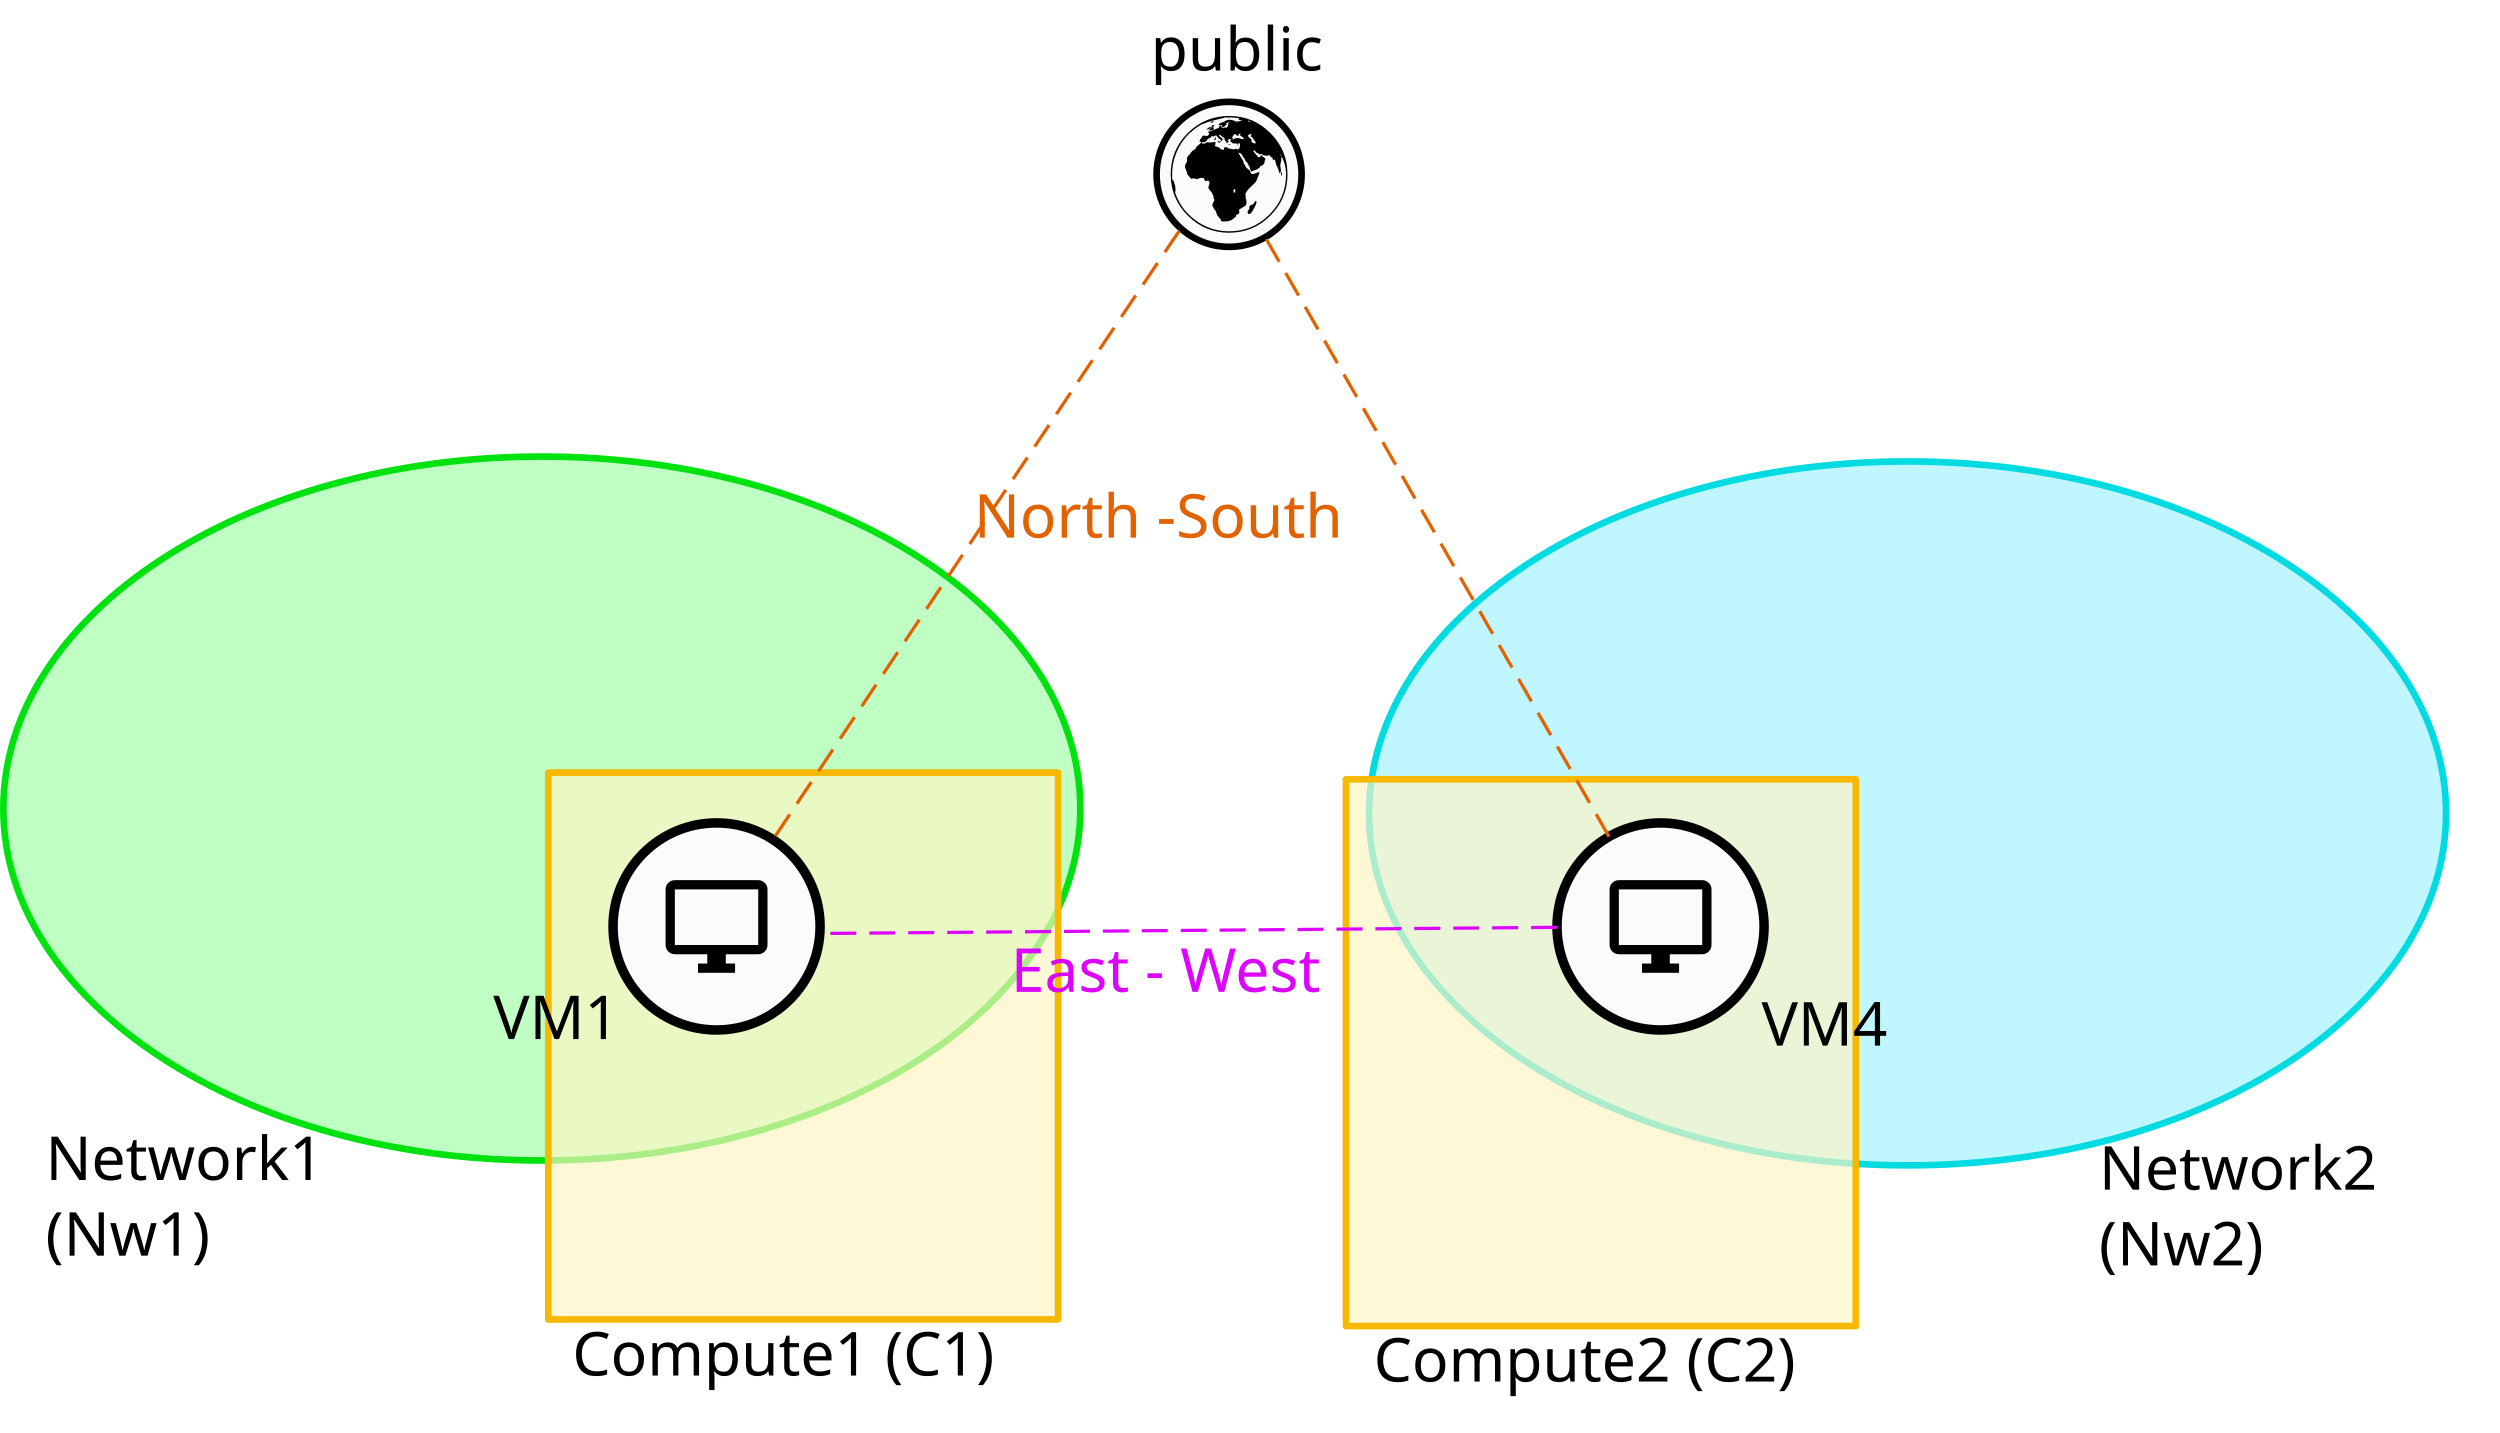
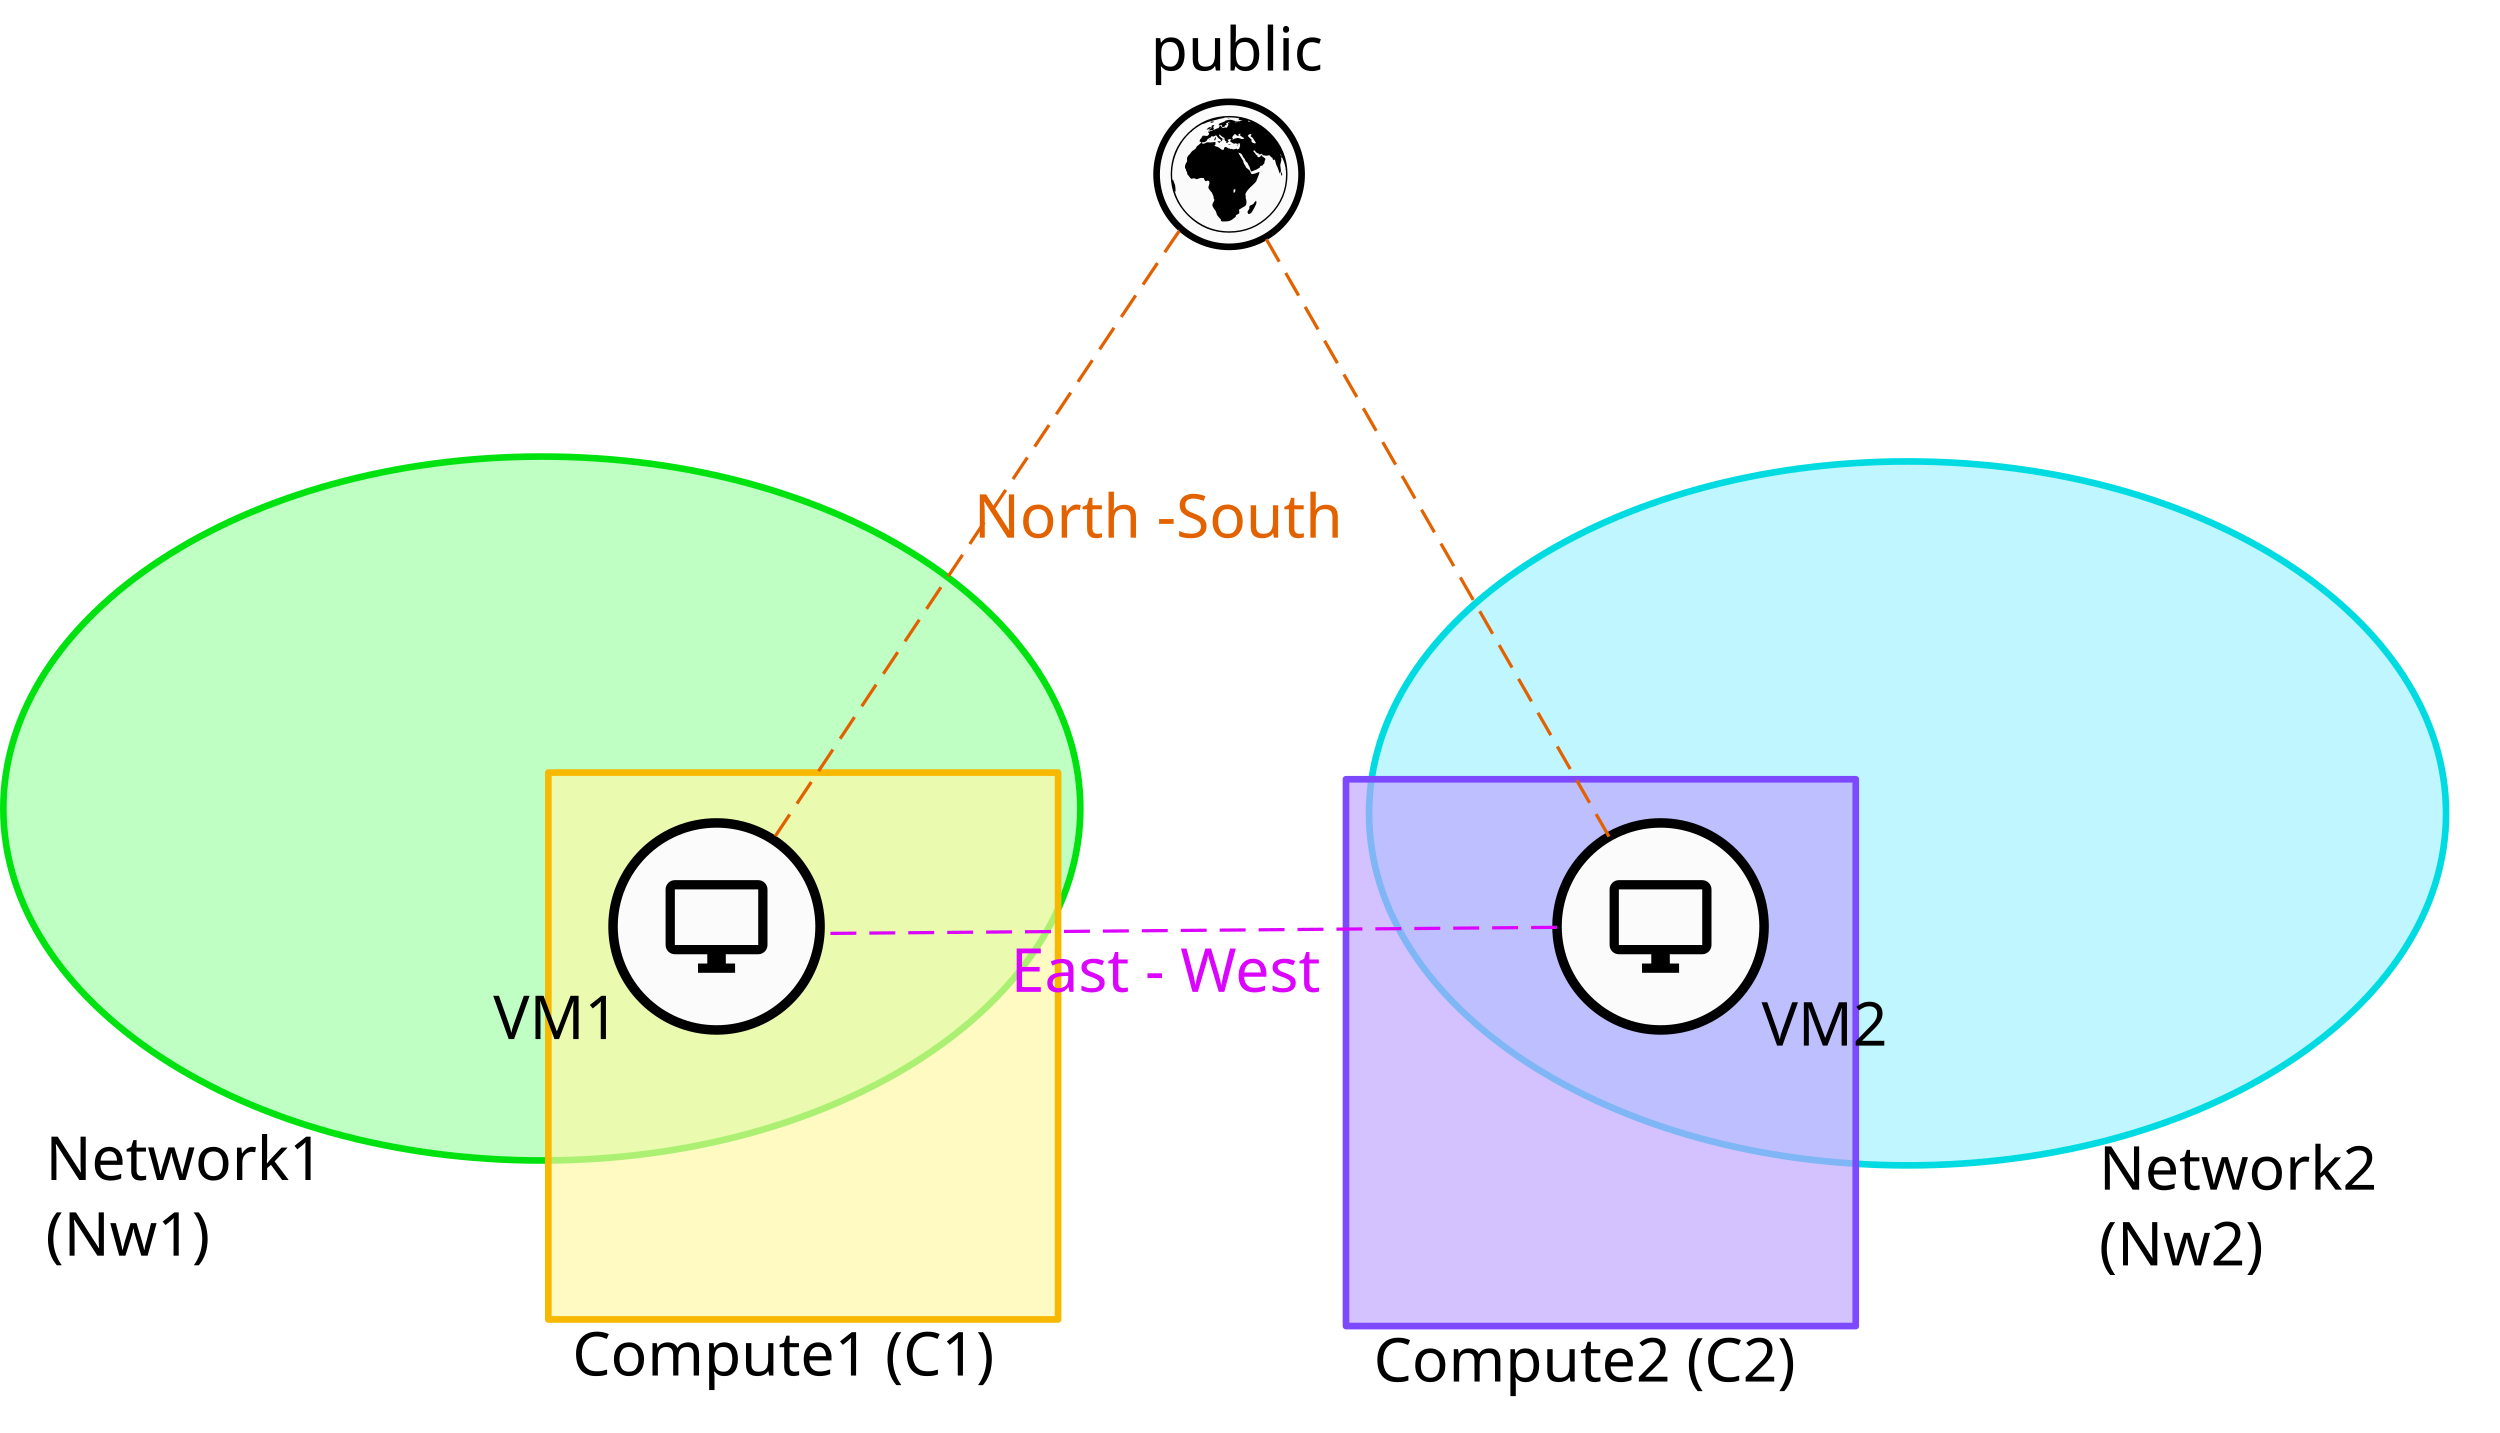
<svg xmlns="http://www.w3.org/2000/svg" width="203.903mm" height="116.877mm" viewBox="0 0 203.903 116.877" version="1.1" id="svg7388">
  <defs id="defs7382">
    </defs>
  <g id="layer1" transform="translate(-2.90303,-81.28348)">
    <ellipse style="opacity:1;fill:#87ff8f;fill-opacity:0.529;stroke:#00e210;stroke-width:0.543;stroke-linecap:round;stroke-linejoin:round;stroke-miterlimit:4;stroke-dasharray:none;stroke-dashoffset:0;stroke-opacity:1" id="path8106" cx="47.095" cy="147.228" rx="43.921" ry="28.707" />
-     <rect style="opacity:1;fill:#fff4c3;fill-opacity:0.67;stroke:#f7b800;stroke-width:0.543;stroke-linecap:round;stroke-linejoin:round;stroke-miterlimit:4;stroke-dasharray:none;stroke-dashoffset:0;stroke-opacity:1" id="rect7971" width="41.577" height="44.601" x="47.625" y="144.298" />
+     <rect style="opacity:1;fill:#fff8a5;fill-opacity:0.67;stroke:#f7b800;stroke-width:0.543;stroke-linecap:round;stroke-linejoin:round;stroke-miterlimit:4;stroke-dasharray:none;stroke-dashoffset:0;stroke-opacity:1" id="rect7971" width="41.577" height="44.601" x="47.625" y="144.298" />
    <ellipse style="opacity:1;fill:#87efff;fill-opacity:0.529;stroke:#00dbe2;stroke-width:0.543;stroke-linecap:round;stroke-linejoin:round;stroke-miterlimit:4;stroke-dasharray:none;stroke-dashoffset:0;stroke-opacity:1" id="path8106-4" cx="158.485" cy="147.625" rx="43.921" ry="28.707" />
-     <rect style="opacity:1;fill:#fff4c3;fill-opacity:0.67;stroke:#f7b800;stroke-width:0.543;stroke-linecap:round;stroke-linejoin:round;stroke-miterlimit:4;stroke-dasharray:none;stroke-dashoffset:0;stroke-opacity:1" id="rect7971-6" width="41.577" height="44.601" x="112.684" y="144.84" />
+     <rect style="opacity:1;fill:#bea5ff;fill-opacity:0.67;stroke:#7d49ff;stroke-width:0.543;stroke-linecap:round;stroke-linejoin:round;stroke-miterlimit:4;stroke-dasharray:none;stroke-dashoffset:0;stroke-opacity:1" id="rect7971-6" width="41.577" height="44.601" x="112.684" y="144.84" />
    <g transform="matrix(1.427776,0,0,1.427776,-18.74079,56.91998)" id="g7078-9">
      <circle r="5.914" cy="69.987" cx="56.092" id="path6974-2-1" style="opacity:1;fill:#fbfbfb;fill-opacity:1;stroke:#000000;stroke-width:0.543;stroke-linecap:round;stroke-linejoin:round;stroke-miterlimit:4;stroke-dasharray:none;stroke-dashoffset:0;stroke-opacity:1" />
      <path style="stroke-width:0.265" id="path4645-2" d="m 58.473,67.342 h -4.763 c -0.291,0 -0.529,0.238 -0.529,0.529 v 3.175 c 0,0.291 0.238,0.529 0.529,0.529 h 1.852 v 0.529 h -0.529 v 0.529 h 2.117 v -0.529 h -0.529 v -0.529 h 1.852 c 0.291,0 0.529,-0.238 0.529,-0.529 v -3.175 c 0,-0.291 -0.238,-0.529 -0.529,-0.529 z m 0,3.704 h -4.763 v -3.175 h 4.763 z" />
    </g>
    <text xml:space="preserve" style="font-style:normal;font-weight:normal;font-size:4.939px;line-height:125%;font-family:sans-serif;letter-spacing:0px;word-spacing:0px;writing-mode:lr-tb;fill:#000000;fill-opacity:1;stroke:none;stroke-width:0.265px;stroke-linecap:butt;stroke-linejoin:miter;stroke-opacity:1" x="49.59" y="193.472" id="text8047">
      <tspan id="tspan8045" x="49.59" y="193.472" style="font-size:4.939px;stroke-width:0.265px">Compute1 (C1)</tspan>
    </text>
    <text xml:space="preserve" style="font-style:normal;font-weight:normal;font-size:7.276px;line-height:125%;font-family:sans-serif;letter-spacing:0px;word-spacing:0px;writing-mode:lr-tb;fill:#000000;fill-opacity:1;stroke:none;stroke-width:0.265px;stroke-linecap:butt;stroke-linejoin:miter;stroke-opacity:1" x="114.945" y="193.964" id="text8047-3">
      <tspan id="tspan8045-9" x="114.945" y="193.964" style="font-size:4.939px;stroke-width:0.265px">Compute2 (C2)</tspan>
    </text>
    <text xml:space="preserve" style="font-style:normal;font-weight:normal;font-size:4.939px;line-height:125%;font-family:sans-serif;letter-spacing:0px;word-spacing:0px;writing-mode:lr-tb;fill:#000000;fill-opacity:1;stroke:none;stroke-width:0.265px;stroke-linecap:butt;stroke-linejoin:miter;stroke-opacity:1" x="146.579" y="166.56" id="text8069">
-       <tspan x="146.579" y="166.56" style="font-size:4.939px;stroke-width:0.265px" id="tspan860">VM4</tspan>
+       <tspan x="146.579" y="166.56" style="font-size:4.939px;stroke-width:0.265px" id="tspan860">VM2</tspan>
    </text>
    <g transform="matrix(1.427776,0,0,1.427776,58.25296,56.91997)" id="g7078-9-5">
      <circle r="5.914" cy="69.987" cx="56.092" id="path6974-2-1-7" style="opacity:1;fill:#fbfbfb;fill-opacity:1;stroke:#000000;stroke-width:0.543;stroke-linecap:round;stroke-linejoin:round;stroke-miterlimit:4;stroke-dasharray:none;stroke-dashoffset:0;stroke-opacity:1" />
      <path style="stroke-width:0.265" id="path4645-2-4" d="m 58.473,67.342 h -4.763 c -0.291,0 -0.529,0.238 -0.529,0.529 v 3.175 c 0,0.291 0.238,0.529 0.529,0.529 h 1.852 v 0.529 h -0.529 v 0.529 h 2.117 v -0.529 h -0.529 v -0.529 h 1.852 c 0.291,0 0.529,-0.238 0.529,-0.529 v -3.175 c 0,-0.291 -0.238,-0.529 -0.529,-0.529 z m 0,3.704 h -4.763 v -3.175 h 4.763 z" />
    </g>
    <text xml:space="preserve" style="font-style:normal;font-weight:normal;font-size:4.939px;line-height:125%;font-family:sans-serif;letter-spacing:0px;word-spacing:0px;writing-mode:lr-tb;fill:#000000;fill-opacity:1;stroke:none;stroke-width:0.265px;stroke-linecap:butt;stroke-linejoin:miter;stroke-opacity:1" x="43.127" y="166.031" id="text8073">
      <tspan id="tspan8071" x="43.127" y="166.031" style="font-size:4.939px;stroke-width:0.265px">VM1</tspan>
    </text>
    <text xml:space="preserve" style="font-style:normal;font-weight:normal;font-size:4.939px;line-height:125%;font-family:sans-serif;letter-spacing:0px;word-spacing:0px;writing-mode:lr-tb;fill:#000000;fill-opacity:1;stroke:none;stroke-width:0.265px;stroke-linecap:butt;stroke-linejoin:miter;stroke-opacity:1" x="6.614" y="177.523" id="text8096">
      <tspan id="tspan8094" x="6.614" y="177.523" style="font-size:4.939px;stroke-width:0.265px">Network1</tspan>
      <tspan x="6.614" y="183.697" style="font-size:4.939px;stroke-width:0.265px" id="tspan8102">(Nw1)</tspan>
    </text>
    <text xml:space="preserve" style="font-style:normal;font-weight:normal;font-size:4.939px;line-height:125%;font-family:sans-serif;letter-spacing:0px;word-spacing:0px;writing-mode:lr-tb;fill:#000000;fill-opacity:1;stroke:none;stroke-width:0.265px;stroke-linecap:butt;stroke-linejoin:miter;stroke-opacity:1" x="174.095" y="178.317" id="text8100">
      <tspan id="tspan8098" x="174.095" y="178.317" style="font-size:4.939px;stroke-width:0.265px">Network2</tspan>
      <tspan x="174.095" y="184.491" style="font-size:4.939px;stroke-width:0.265px" id="tspan8104">(Nw2)</tspan>
    </text>
    <g id="g8186" transform="translate(18.16994,-20.90208)">
      <circle r="5.914" cy="116.405" cx="84.98" id="path6974-2-8-9-2" style="opacity:1;fill:#fbfbfb;fill-opacity:1;stroke:#000000;stroke-width:0.543;stroke-linecap:round;stroke-linejoin:round;stroke-miterlimit:4;stroke-dasharray:none;stroke-dashoffset:0;stroke-opacity:1" />
      <g id="g5853" transform="matrix(0.03307291,0,0,0.03307291,80.21726,107.0378)">
        <g id="g5851">
          <path id="path5849" d="m 288,283.219 q 0,59.625 -42.188,101.812 Q 203.625,427.219 144,427.219 84.375,427.219 42.188,385.031 0,342.844 0,283.219 0,223.594 42.188,181.406 84.375,139.219 144,139.219 q 59.625,0 101.812,42.187 Q 288,223.594 288,283.219 Z M 197.578,153.281 q -4.078,-1.687 -7.312,-2.812 0.562,0.984 1.969,3.094 h 1.125 q 0.703,0 2.109,-0.141 1.406,-0.141 2.109,-0.141 z m 76.078,87.469 q -0.281,-3.094 -2.812,-7.875 -0.703,0.281 -0.703,1.125 0,-0.984 3.516,6.75 z M 163.688,154.266 q -1.969,-0.281 -5.766,-0.984 0,1.125 0.562,1.688 1.828,0 5.203,-0.703 z m 45.984,52.172 v -1.969 q -2.812,-3.516 -7.312,-11.109 -0.141,-0.141 -5.625,-4.219 0.422,-1.547 2.25,-2.531 -0.141,-0.844 -0.422,-2.531 h -3.234 q -2.391,0 -5.203,4.219 2.953,3.938 9.844,9.844 l -0.844,0.844 q -0.141,1.547 0.422,4.641 0.281,0.562 3.445,1.969 3.164,1.406 3.867,1.406 0.562,0 1.476,-0.281 0.914,-0.281 1.336,-0.281 z m -28.125,-12.234 q -4.078,-2.109 -11.25,-7.594 0.844,-1.125 2.672,-3.375 h -2.391 q -1.406,0 -4.219,1.969 0.844,0.562 2.672,1.547 -2.531,1.406 -4.219,1.406 -0.984,0 -3.305,-2.25 -2.32,-2.25 -3.023,-2.25 -0.844,0 -3.867,3.727 -3.023,3.727 -3.023,4.57 0,0.984 2.25,3.938 -1.406,0.281 -4.078,1.125 h 4.359 q 0.703,-0.984 5.344,-2.391 4.219,-1.125 5.906,-1.125 1.969,0 5.484,1.336 3.516,1.336 5.484,1.336 3.656,0 5.203,-1.969 z m -35.297,-39.938 -3.094,-0.562 q -0.703,1.406 -3.516,2.461 -2.812,1.055 -3.234,2.742 l 1.688,1.688 q -0.703,0.562 -0.703,1.125 -0.281,-0.141 -0.984,-0.141 -1.266,0 -2.32,1.828 -1.055,1.828 -1.617,2.25 -2.25,0.563 -6.891,1.547 1.688,1.688 2.953,1.688 0.984,0 2.883,-0.703 1.898,-0.703 2.883,-0.703 0.422,0 0.984,0.492 0.563,0.492 0.984,0.492 0.984,0 2.953,-1.406 3.234,-6.609 3.234,-6.188 0,-0.422 -1.125,-1.688 0,-0.141 0.422,-2.531 2.391,-1.828 4.5,-2.391 z m 25.031,58.219 q 0,-0.703 -0.703,-1.266 0.281,-0.563 0.281,-1.266 0,-3.516 -2.25,-3.516 -0.844,0 -2.039,0.914 -1.195,0.914 -2.039,0.914 -0.984,0 -2.461,-0.914 -1.476,-0.914 -2.461,-0.914 -0.562,0 -1.477,0.703 -0.914,0.703 -1.477,0.703 -1.406,0 -9.562,-5.484 v -2.812 q 0.703,-1.266 2.672,-2.25 -3.234,-1.125 -4.641,-1.125 -1.969,0 -2.672,1.828 -0.844,-0.281 -2.531,-0.562 1.688,3.375 3.516,4.781 -0.422,1.125 -1.266,1.125 -0.422,0 -1.406,-0.563 -0.141,3.656 -1.969,3.656 -0.984,0 -2.812,-3.656 1.828,0.281 3.938,0.281 -0.844,-0.562 -4.781,-1.688 -0.422,-0.984 -1.969,-3.234 -0.562,-0.844 -0.562,-4.359 -2.953,-1.547 -8.578,-5.344 -0.844,-1.266 -2.812,-3.516 -1.969,0.141 -1.969,2.109 0,2.953 10.828,9.703 L 129.375,198 l -2.672,-1.406 -0.562,0.844 q 0.281,0.844 0.703,2.672 -1.969,1.828 -4.5,2.531 -1.266,2.953 -1.969,2.953 -1.266,0 -5.062,-2.953 0.844,-1.125 1.828,-1.125 0.281,0 0.844,0.211 0.562,0.211 0.844,0.211 -0.141,0 3.797,-0.422 l 1.688,-1.547 q -0.281,-1.688 -2.812,-3.516 -1.969,-1.266 -3.938,-2.672 -1.266,-1.125 -3.797,-4.922 -1.125,-1.688 -2.109,-1.688 -0.984,0 -3.234,1.406 -2.25,1.406 -3.234,1.406 -0.703,0 -1.898,-0.492 Q 102.094,189 101.391,189 99.984,189 99,192.094 q -3.797,1.266 -8.859,5.062 -0.141,0.703 -0.492,1.899 -0.351,1.195 -3.305,3.164 -2.953,1.969 -3.938,1.969 -0.422,0 -1.266,-0.211 -0.844,-0.211 -1.266,-0.211 -1.828,0 -3.938,2.109 2.391,1.969 5.344,1.969 0.984,0 4.5,-1.828 3.516,-1.828 4.5,-1.828 1.406,0 4.219,0.281 2.812,0.281 4.219,0.281 1.687,0 4.922,-0.703 3.234,-0.703 4.922,-0.703 0.562,0 2.672,1.406 -0.281,0.984 -1.266,1.969 0.844,0.844 0.844,2.25 -1.125,0.984 -3.094,3.094 l 1.547,0.984 q 0.703,1.406 4.219,1.969 3.094,0.422 3.094,1.406 l 0.562,0.422 0.422,-0.422 q 0.141,-0.141 0.422,-0.141 0,0 4.008,3.375 4.008,3.375 6.539,3.375 2.813,0 2.953,-3.586 0.141,-3.586 5.062,-3.586 1.266,0 6.328,4.078 l 0.281,-1.266 q 5.766,2.531 4.641,2.531 0.422,0 0.773,-0.422 0.352,-0.422 0.914,-0.422 0.984,0 2.602,0.703 1.617,0.703 2.602,0.703 1.266,0 3.797,-0.914 2.531,-0.914 3.797,-0.914 0.844,0 1.125,1.055 0.281,1.055 0.703,2.18 v -1.406 q 1.688,-0.422 4.781,-1.828 2.391,-8.016 2.391,-7.453 z m 113.203,70.734 q 0,-6.328 -0.562,-12.656 l -0.141,1.266 h -0.844 l 0.562,-3.516 h 0.141 l -0.281,-2.953 -0.422,1.969 q -1.266,-11.812 -8.578,-26.438 -1.969,0.844 -1.969,2.953 0,0.562 0.211,1.687 0.211,1.125 0.211,1.688 0,2.391 -1.336,6.961 -1.336,4.57 -1.336,6.961 0,2.25 0.914,6.68 0.914,4.43 0.914,6.68 0,0.703 -2.391,7.172 -1.688,-1.547 -5.766,-14.906 -1.266,-2.25 -3.375,-6.75 -1.547,-4.078 -3.516,-13.781 -0.984,0.141 -1.547,1.828 h -1.547 l -3.234,-3.234 q 0.281,-0.984 1.266,-1.828 -2.391,-0.422 -5.484,-3.727 -3.094,-3.305 -3.094,-3.305 -1.125,0 -3.234,0.703 -2.109,0.703 -3.234,0.703 0.562,0 -10.406,-1.406 -0.422,-0.563 0,-1.828 -2.25,-1.688 -2.953,-1.688 -0.703,0 -1.688,0.914 -0.984,0.914 -1.688,0.914 -2.812,0 -4.359,-3.234 l 0.141,-0.141 -0.703,-0.281 -0.422,0.422 h -0.562 q -1.406,0 -3.797,-2.672 -1.547,-1.828 -3.234,-3.797 l -1.688,-0.703 -1.969,2.109 q 3.234,3.234 8.297,10.547 l 1.406,-0.844 q 0.844,2.672 1.125,4.5 0.703,0.844 2.531,0.844 3.234,0 4.289,-1.898 1.055,-1.898 2.18,-4.008 0.141,0.141 1.688,2.812 0.703,1.266 4.922,3.656 3.516,1.828 3.516,4.5 0,0.844 -0.984,2.812 -0.984,1.969 -1.125,2.672 -0.141,1.406 -0.281,4.078 -1.969,1.969 -5.344,6.188 -6.469,0.141 -5.766,4.5 -2.672,1.687 -8.016,4.922 -4.359,1.688 -13.219,5.062 -1.828,-2.25 -3.164,-7.805 -1.336,-5.555 -3.867,-8.508 -1.828,-2.109 -2.109,-5.203 -4.5,-1.828 -6.891,-9.141 -0.281,-0.984 -5.062,-6.188 l 0.844,-1.828 -0.703,-0.281 h -0.562 l -0.422,0.422 q -0.281,-1.266 -1.125,-3.656 -5.625,-3.938 -4.781,-3.938 -1.266,0 -2.109,0.844 -1.969,-1.406 -3.375,-4.5 2.672,6.469 8.297,15.188 1.969,2.672 5.062,8.297 0.141,3.094 2.672,8.719 1.688,0.703 2.531,3.234 1.266,3.516 1.688,4.078 0.422,0.562 7.031,5.906 4.781,3.797 4.219,7.172 0.984,1.125 2.953,3.516 7.453,-0.422 18.281,-5.484 0.562,0.562 0.562,2.25 0,1.688 -5.625,15.609 -0.562,2.25 -2.672,6.328 -2.109,2.672 -14.203,14.062 -8.859,8.297 -11.812,15.891 v 0.422 q 0,0.984 0.422,1.547 l -0.984,0.703 1.125,1.547 q 0,0 0,4.781 0,2.109 0.281,3.375 1.688,2.109 1.688,8.016 0,8.578 -5.484,10.969 -3.234,1.406 -13.219,8.016 0,0.844 0.562,2.531 0.562,1.687 0.562,2.531 0,0.281 -0.562,3.938 -2.672,1.266 -7.734,4.359 -0.281,3.234 -0.984,4.078 -1.687,1.266 -3.234,2.531 -7.031,6.188 -13.078,7.734 -4.219,1.125 -15.047,1.125 -5.906,0 -5.062,-5.203 -3.656,-3.375 -9.562,-11.109 -0.562,-2.953 -2.531,-8.438 -0.281,-0.422 -5.344,-7.734 -3.375,-4.781 -3.375,-8.719 0,-2.672 2.461,-6.539 2.461,-3.867 2.461,-5.414 0,-0.984 -1.125,-2.742 -1.125,-1.758 -1.125,-2.742 0,-0.562 0.562,-2.109 -1.266,-3.656 -4.5,-10.547 -0.281,-0.422 -5.203,-5.906 -3.375,-3.938 -3.375,-6.609 0,-1.828 1.336,-5.414 1.336,-3.586 1.336,-5.555 0,-6.047 -4.781,-6.047 -0.703,0 -1.899,0.703 -1.195,0.703 -1.898,0.703 -1.547,0 -3.375,-2.391 -0.984,-2.25 -1.828,-4.5 -0.703,-1.266 -6.188,-1.266 -2.531,0 -6.539,1.617 -4.008,1.617 -5.273,1.617 -0.844,0 -3.164,-1.125 -2.32,-1.125 -3.867,-1.125 -0.984,0 -2.742,0.633 -1.758,0.633 -2.742,0.633 -1.828,0 -5.484,-5.133 -3.656,-5.133 -4.641,-5.695 -0.281,-1.969 -1.266,-5.906 -0.141,-0.422 -1.547,-2.672 -0.984,-1.687 -0.844,-2.953 l 0.141,-0.984 q -2.531,-1.969 -2.531,-5.484 0,-6.75 5.203,-13.922 0.141,-2.812 -0.141,-8.578 0.844,-1.828 2.672,-5.344 1.688,-1.406 4.641,-4.5 1.547,-2.672 5.625,-7.453 3.094,-0.984 8.719,-6.469 0.703,-1.688 2.531,-4.922 3.656,-2.25 10.547,-8.859 v -1.688 q -0.703,-0.703 -3.938,-1.266 0.141,-1.828 1.406,-5.203 0.844,-0.703 2.391,-2.25 1.266,-2.25 3.797,-6.609 1.266,-0.562 2.391,-0.562 1.406,0 4.289,0.422 2.883,0.422 4.289,0.422 1.266,0 3.164,-2.039 1.898,-2.039 1.898,-3.305 0,-2.812 -3.094,-4.219 1.547,-1.688 3.094,-1.688 0.281,0 0.703,0.281 0.422,0.281 0.703,0.281 0.562,0 1.125,-0.914 0.562,-0.914 1.125,-0.914 0.281,0 0.773,0.211 0.492,0.211 0.773,0.211 2.25,0 4.219,-1.969 -0.562,-0.281 -1.266,-0.281 1.547,0 -9.844,0.984 0.844,-0.563 3.094,-1.828 l -0.422,-1.688 q 1.828,-1.266 5.766,-3.234 -0.281,-0.984 -1.547,-1.406 -0.703,0.281 -0.984,1.266 -1.266,1.125 -3.797,3.094 -0.703,0.422 -5.484,1.547 l -1.125,-0.703 q 0.281,-0.141 3.938,-3.516 2.25,-2.109 4.922,-2.109 0.281,0 0.844,0.211 0.563,0.211 0.844,0.211 1.406,0 1.969,-2.461 0.562,-2.461 2.391,-2.461 l 0.562,0.422 0.844,-0.844 h 1.828 l 1.125,1.547 q -2.672,0.844 -2.672,2.953 0,-0.281 0.422,3.234 0.422,0.703 1.266,0.844 0,0.422 -1.688,2.812 0.141,0.703 0.844,0.703 0.141,0 4.922,-2.25 4.781,-2.25 7.312,-2.391 0.422,-1.547 1.828,-4.219 1.547,-0.562 4.359,-1.828 0.141,0.422 -0.141,2.25 l 1.688,0.844 q 1.125,-0.141 1.125,-1.406 0,-1.266 -1.688,-3.516 -2.391,1.266 -4.359,1.266 h -1.969 q -0.563,-1.125 -0.563,-1.547 0,-3.094 7.172,-5.203 8.156,-2.531 9.562,-5.062 6.469,-2.109 11.531,-2.109 3.375,0 9.633,2.25 6.258,2.25 8.648,2.25 1.266,0 1.828,-0.562 l -1.266,-1.125 q 2.391,1.266 3.797,1.266 -0.844,0 2.953,-1.125 -0.422,0.141 2.531,0.141 0.984,0 1.828,-0.141 -0.984,-0.984 -5.062,-1.828 -3.516,-0.703 -4.359,-2.672 0.562,-0.984 2.391,-1.969 -12.938,-2.391 -25.594,-2.391 -6.328,0 -12.656,0.562 L 132.75,144 q -5.625,0.562 -33.75,8.016 -8.719,2.25 -20.391,7.734 l -0.281,-0.703 q -14.203,7.594 -26.297,18 l 0.141,1.266 -1.266,0.562 -0.422,-0.562 Q 28.125,198.281 15.82,225.773 3.516,253.266 3.516,283.219 q 0,8.297 0.844,15.75 0.422,-1.828 1.125,-3.375 4.781,12.656 4.922,13.5 1.547,5.344 1.547,14.484 0,2.531 -0.422,3.375 -0.422,-1.547 -2.109,-3.375 13.359,44.438 50.766,72.281 37.406,27.844 83.812,27.844 58.219,0 99.352,-41.133 41.133,-41.133 41.133,-99.352 z m -124.875,38.391 q 0,-0.422 -0.281,-0.984 -0.281,-0.562 -0.281,-0.844 -4.359,0.141 -4.359,3.375 0,0.984 0.281,2.813 0.281,1.828 0.281,2.672 h 1.547 q 0.703,-0.984 2.25,-2.812 0,-0.141 -0.141,-0.562 0,-0.562 0.352,-1.828 0.352,-1.266 0.352,-1.828 z M 146.391,144.422 q -0.703,0 -2.109,0.562 -1.406,0.562 -2.109,0.562 -0.703,0 -1.828,-1.125 z m 128.25,141.188 q -0.422,0 -1.125,0.984 -0.422,-0.422 -1.547,-2.813 0.141,-2.531 0.844,-7.453 1.828,5.344 1.828,5.062 z M 167.625,209.672 q -0.422,0.844 -3.938,2.531 0,-0.281 -0.984,-0.984 0.281,-0.281 3.375,-1.547 z m 58.219,66.094 h -1.688 l 0.984,-1.266 q 0.422,0.281 0.703,1.266 z M 107.156,152.859 q -2.531,2.953 -6.75,2.953 h -2.109 l -0.141,-0.984 q 1.125,-1.969 2.391,-1.969 z m 40.781,57.375 q -0.562,0.703 -2.25,0.703 -2.109,0 -4.359,-1.688 h 2.953 q 0.563,0 1.617,0.352 1.055,0.351 1.617,0.351 z m 45.422,53.297 -0.562,0.422 -0.562,-0.703 0.422,-0.422 z M 111.656,192.375 q -0.422,0.562 -0.984,4.359 -0.422,2.531 -2.812,3.094 -0.562,-0.422 -0.562,-1.406 0,0.984 0.562,-2.953 0.703,-0.844 1.828,-1.406 0,-2.953 1.406,-3.234 z m -15.047,5.203 -0.281,0.844 q -1.125,0 -1.125,-1.266 0.703,-0.141 1.125,-0.562 z M 211.5,352.828 q 0,2.953 -5.344,13.078 -5.062,9.422 -7.664,12.305 -2.602,2.883 -5.695,2.883 -3.234,0 -3.234,-6.047 0,-0.984 2.039,-3.516 2.039,-2.531 2.32,-3.656 0,0 0,-3.375 0,-3.656 2.742,-4.852 2.742,-1.195 5.555,-2.32 1.125,-0.984 3.375,-2.953 l 0.281,-1.406 q 1.547,-1.688 4.641,-4.922 Q 211.5,351 211.5,352.828 Z" style="stroke:none" />
        </g>
      </g>
    </g>
    <text xml:space="preserve" style="font-style:normal;font-weight:normal;font-size:7.276px;line-height:125%;font-family:sans-serif;letter-spacing:0px;word-spacing:0px;writing-mode:lr-tb;fill:#000000;fill-opacity:1;stroke:none;stroke-width:0.265px;stroke-linecap:butt;stroke-linejoin:miter;stroke-opacity:1" x="96.754" y="87.036" id="text7380">
      <tspan id="tspan7378" x="96.754" y="87.036" style="font-size:4.939px;stroke-width:0.265px">public</tspan>
    </text>
    <path style="fill:none;fill-rule:evenodd;stroke:#db05ff;stroke-width:0.265;stroke-linecap:butt;stroke-linejoin:miter;stroke-miterlimit:4;stroke-dasharray:2.117, 1.058;stroke-dashoffset:0;stroke-opacity:1" d="m 129.896,156.917 -59.518,0.498" id="path8203" />
    <path style="fill:none;fill-rule:evenodd;stroke:#e26200;stroke-width:0.265;stroke-linecap:butt;stroke-linejoin:miter;stroke-miterlimit:4;stroke-dasharray:2.12, 1.06;stroke-dashoffset:0;stroke-opacity:1" d="M 134.138,149.523 106.092,100.632" id="path8230" />
    <text xml:space="preserve" style="font-style:normal;font-weight:normal;font-size:7.276px;line-height:2.903px;font-family:sans-serif;text-align:center;letter-spacing:0px;word-spacing:0px;writing-mode:lr-tb;text-anchor:middle;fill:#e26200;fill-opacity:1;fill-rule:nonzero;stroke:none;stroke-width:0.265px;stroke-linecap:butt;stroke-linejoin:miter;stroke-opacity:1" x="102.102" y="125.136" id="text8234">
      <tspan x="102.102" y="125.136" style="font-size:4.939px;line-height:2.903px;text-align:center;text-anchor:middle;fill:#e26200;fill-opacity:1;fill-rule:nonzero;stroke:none;stroke-width:0.265px;stroke-opacity:1" id="tspan8236">North -South</tspan>
    </text>
    <text xml:space="preserve" style="font-style:normal;font-weight:normal;font-size:4.939px;line-height:125%;font-family:sans-serif;text-align:center;letter-spacing:0px;word-spacing:0px;writing-mode:lr-tb;text-anchor:middle;fill:#db05ff;fill-opacity:1;stroke:none;stroke-width:0.265px;stroke-linecap:butt;stroke-linejoin:miter;stroke-opacity:1" x="101.18" y="162.178" id="text8242">
      <tspan x="101.18" y="162.178" style="font-size:4.939px;line-height:2.91px;text-align:center;text-anchor:middle;fill:#db05ff;fill-opacity:1;stroke-width:0.265px" id="tspan8246">East - West</tspan>
    </text>
    <path style="fill:none;fill-rule:evenodd;stroke:#e26000;stroke-width:0.265;stroke-linecap:butt;stroke-linejoin:miter;stroke-opacity:1;stroke-miterlimit:4;stroke-dasharray:2.12, 1.06;stroke-dashoffset:0" d="M 66.138,149.477 C 98.947,100.133 99.079,100.133 99.079,100.133" id="path858" />
  </g>
</svg>
